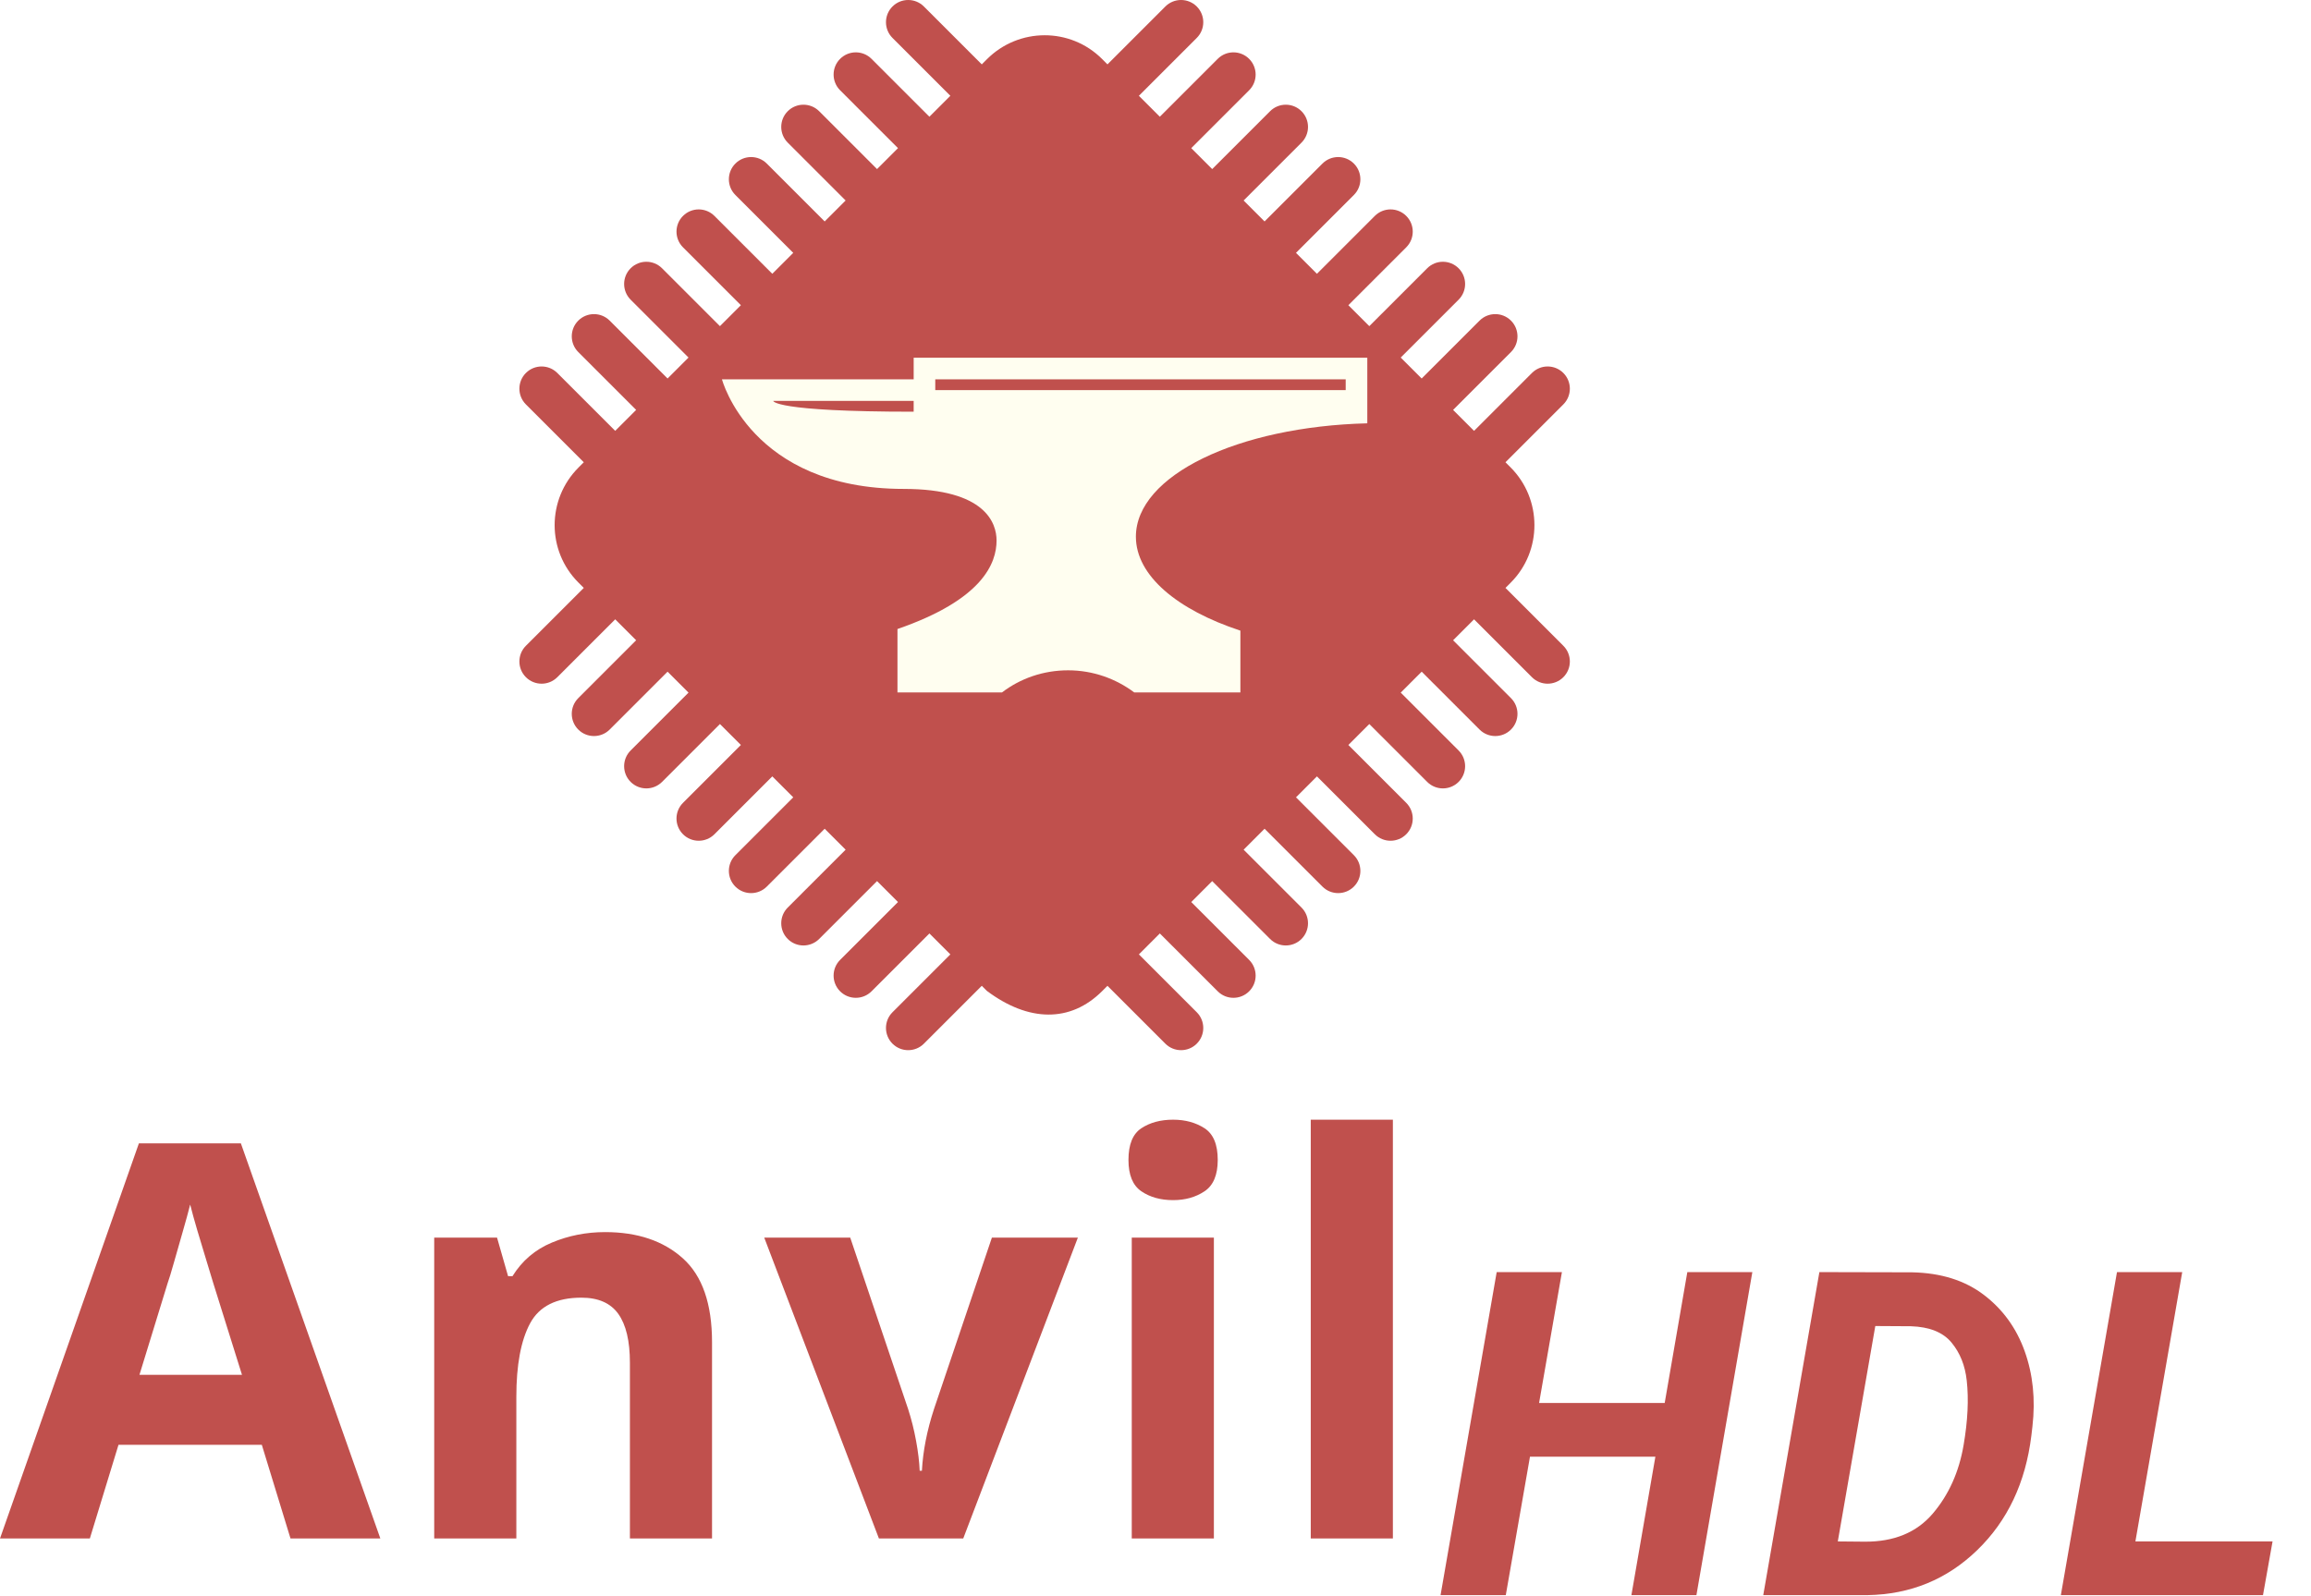
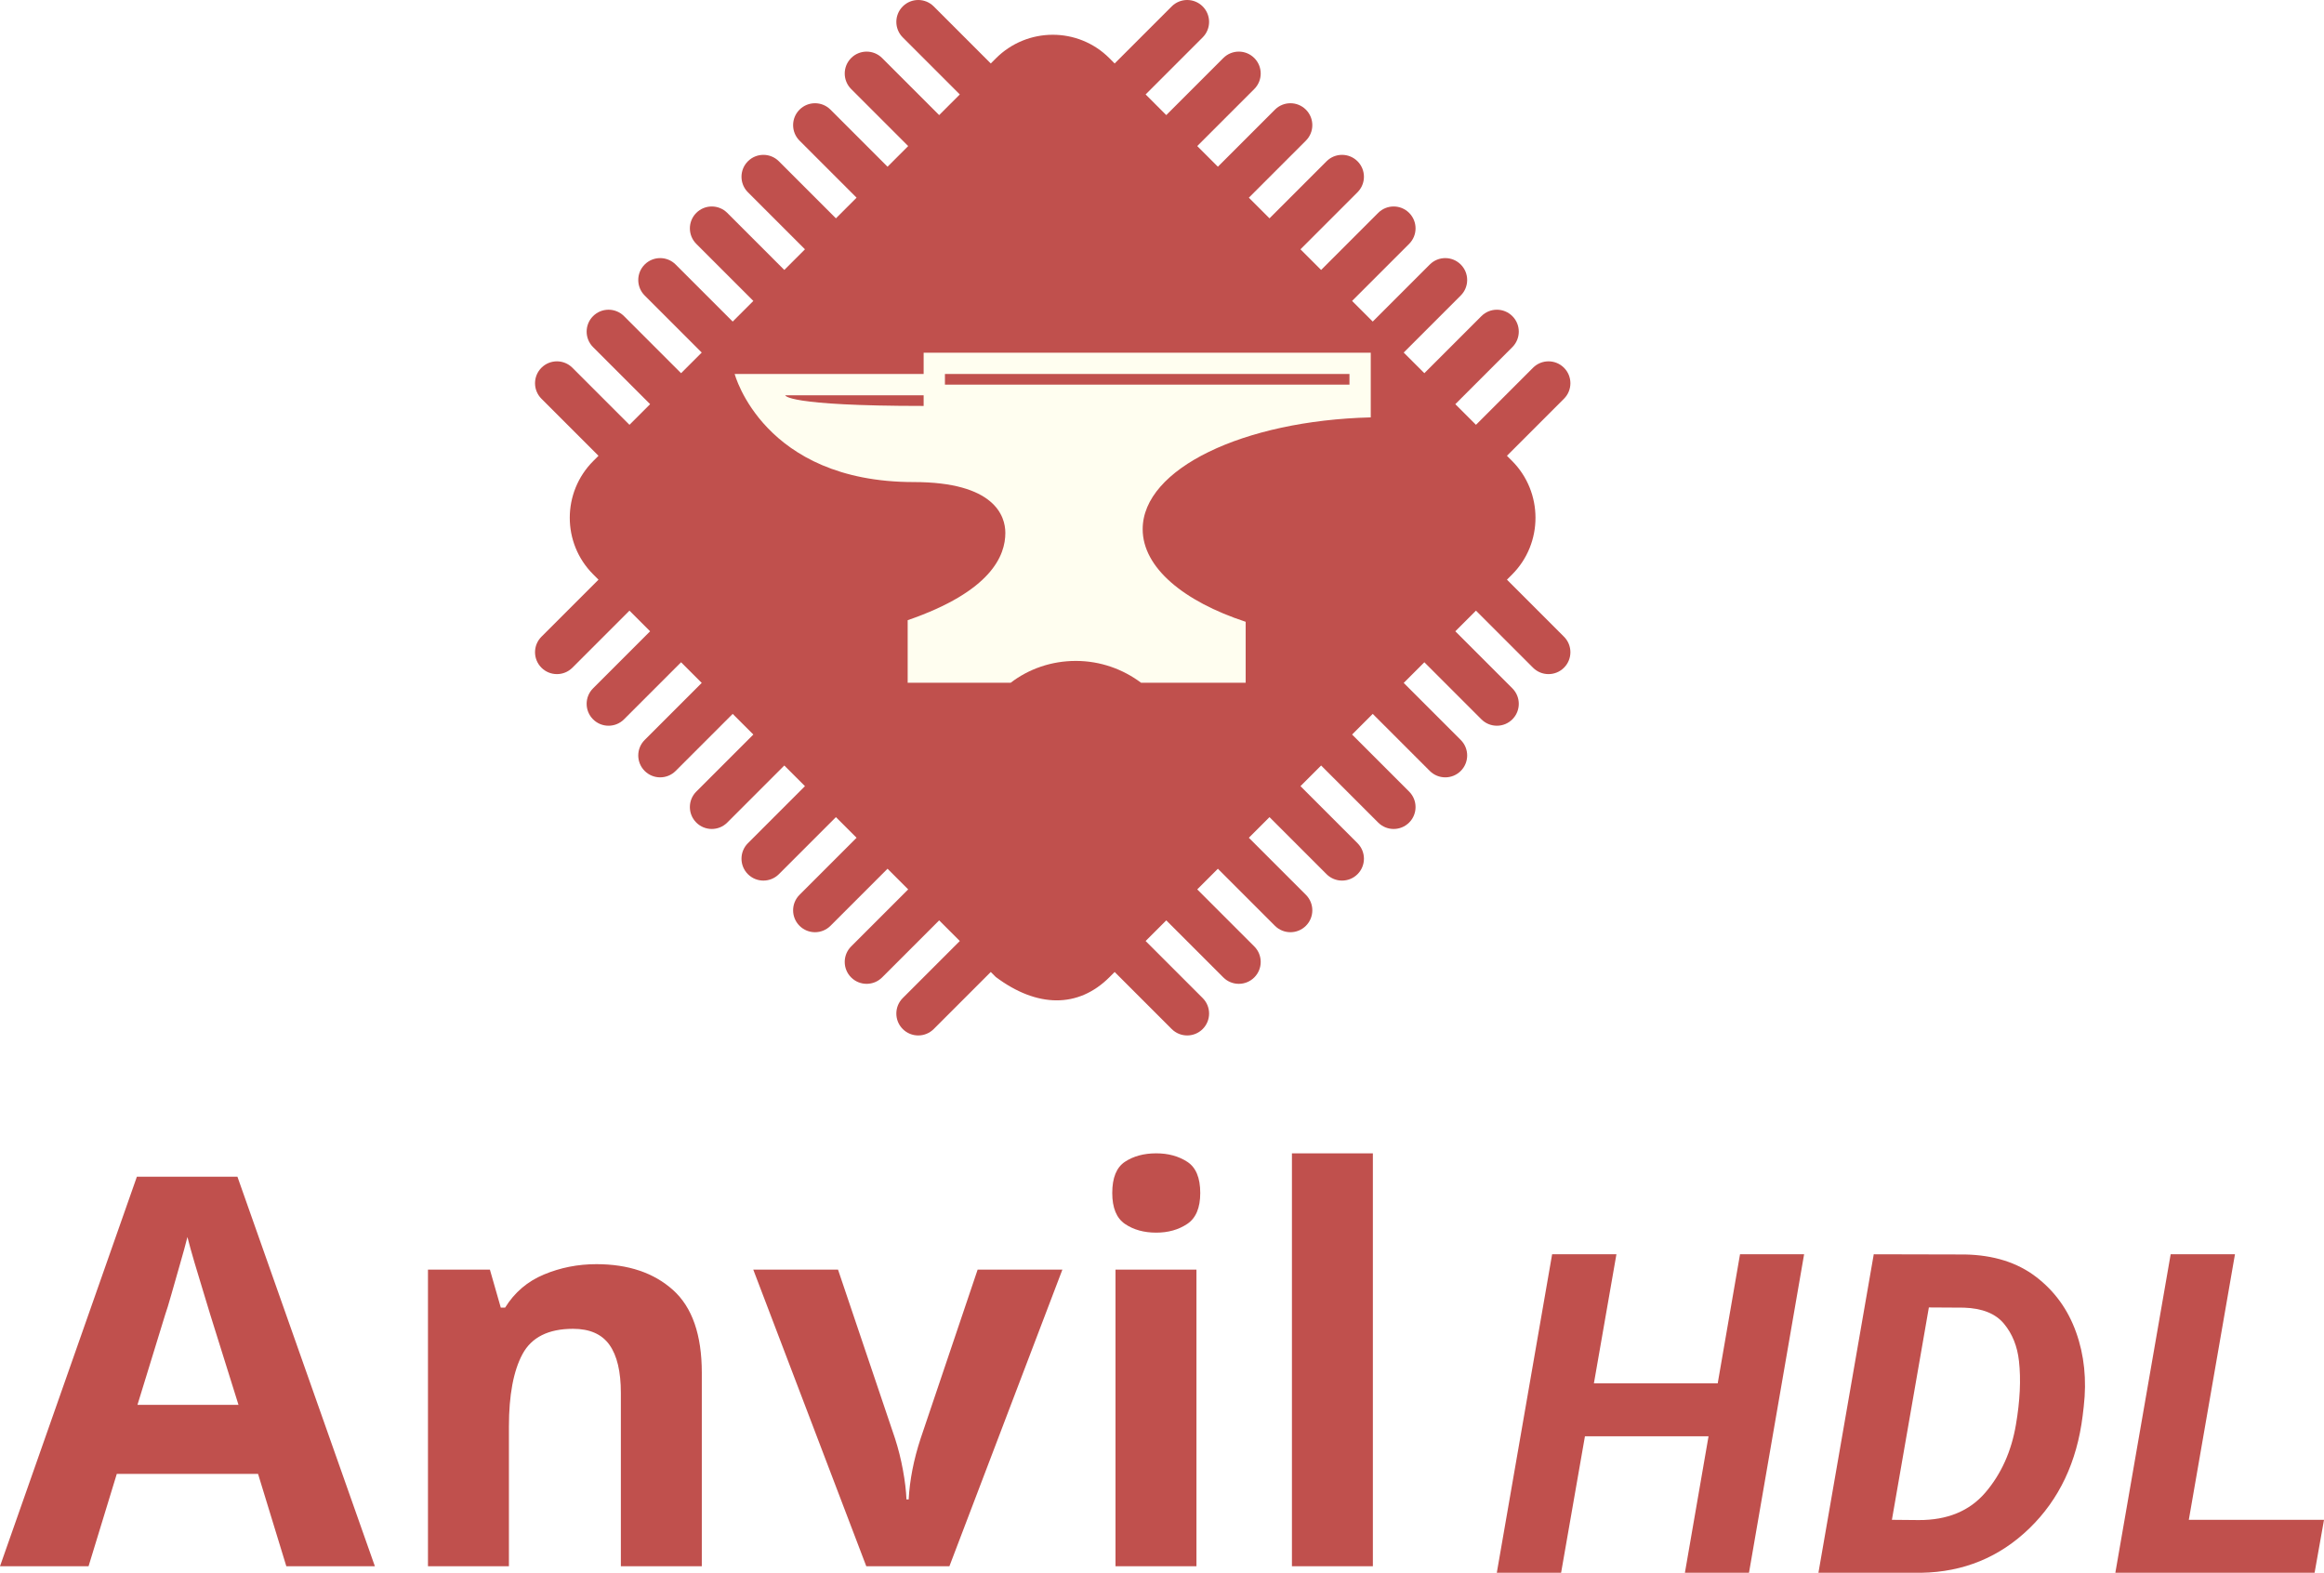
- <svg xmlns="http://www.w3.org/2000/svg" xmlns:xlink="http://www.w3.org/1999/xlink" fill="#000000" version="1.1" id="Layer_1" width="3186.352" height="2199.937" viewBox="0 0 1019.633 703.98" enable-background="new 0 0 256 256" xml:space="preserve">
+ <svg xmlns="http://www.w3.org/2000/svg" xmlns:xlink="http://www.w3.org/1999/xlink" fill="#000000" version="1.1" id="Layer_1" width="3250.959" height="2199.937" viewBox="0 0 1040.307 703.98" enable-background="new 0 0 256 256" xml:space="preserve">
  <defs id="defs1">
    <linearGradient id="linearGradient3">
      <stop style="stop-color:#000000;stop-opacity:1;" offset="0" id="stop3" />
      <stop style="stop-color:#000000;stop-opacity:0;" offset="1" id="stop4" />
    </linearGradient>
    <linearGradient xlink:href="#linearGradient3" id="linearGradient4" x1="0" y1="256.212" x2="512.424" y2="256.212" gradientUnits="userSpaceOnUse" />
  </defs>
-   <g style="fill:#c0504d;fill-opacity:1" id="g3" transform="matrix(-0.5776325,0.5776325,-0.5776325,-0.5776325,756.8895,231.7363)">
+   <g style="fill:#c0504d;fill-opacity:1" id="g3" transform="matrix(-0.5776325,0.5776325,-0.5776325,-0.5776325,767.2267,231.7363)">
    <g id="g2" style="fill:#c0504d;fill-opacity:1">
      <g id="g1" style="fill:#c0504d;fill-opacity:1">
        <path d="m 500.424,168.212 c 6.624,0 12,-5.372 12,-12 0,-6.624 -5.376,-12 -12,-12 h -44.212 v -16 h 44.212 c 6.624,0 12,-5.376 12,-12 0,-6.628 -5.376,-12 -12,-12 h -44.212 v -3.88 c -4,-27.848 -19.728,-44.12 -43.992,-44.12 h -4.008 V 12 c 0,-6.624 -5.376,-12 -12,-12 -6.632,0 -12,5.376 -12,12 v 44.212 h -16 V 12 c 0,-6.624 -5.376,-12 -12,-12 -6.632,0 -12,5.376 -12,12 v 44.212 h -16 V 12 c 0,-6.624 -5.376,-12 -12,-12 -6.632,0 -12,5.376 -12,12 v 44.212 h -16 V 12 c 0,-6.624 -5.376,-12 -12,-12 -6.632,0 -12,5.376 -12,12 v 44.212 h -16 V 12 c 0,-6.624 -5.376,-12 -12,-12 -6.632,0 -12,5.376 -12,12 v 44.212 h -16 V 12 c 0,-6.624 -5.376,-12 -12,-12 -6.632,0 -12,5.376 -12,12 v 44.212 h -16 V 12 c 0,-6.624 -5.376,-12 -12,-12 -6.632,0 -12,5.376 -12,12 v 44.212 h -16 V 12 c 0,-6.624 -5.376,-12 -12,-12 -6.632,0 -12,5.376 -12,12 v 44.212 h -3.984 c -24.26,0 -44.016,19.86 -44.016,44.12 v 3.88 H 12 c -6.632,0 -12,5.372 -12,12 0,6.624 5.368,12 12,12 h 44.212 v 16 H 12 c -6.632,0 -12,5.376 -12,12 0,6.628 5.368,12 12,12 h 44.212 v 16 H 12 c -6.632,0 -12,5.372 -12,12 0,6.624 5.368,12 12,12 h 44.212 v 16 H 12 c -6.632,0 -12,5.372 -12,12 0,6.624 5.368,12 12,12 h 44.212 v 16 H 12 c -6.632,0 -12,5.376 -12,12 0,6.628 5.368,12 12,12 h 44.212 v 16 H 12 c -6.632,0 -12,5.372 -12,12 0,6.628 5.368,12 12,12 h 44.212 v 16 H 12 c -6.632,0 -12,5.376 -12,12 0,6.628 5.368,12 12,12 h 44.212 v 16 H 12 c -6.632,0 -12,5.372 -12,12 0,6.624 5.368,12 12,12 h 44.212 v 4.112 c 0,24.264 19.756,43.888 44.016,43.888 h 3.984 v 44.212 c 0,6.624 5.368,12 12,12 6.624,0 12,-5.376 12,-12 v -44.212 h 16 v 44.212 c 0,6.624 5.368,12 12,12 6.624,0 12,-5.376 12,-12 v -44.212 h 16 v 44.212 c 0,6.624 5.368,12 12,12 6.624,0 12,-5.376 12,-12 v -44.212 h 16 v 44.212 c 0,6.624 5.368,12 12,12 6.624,0 12,-5.376 12,-12 v -44.212 h 16 v 44.212 c 0,6.624 5.368,12 12,12 6.624,0 12,-5.376 12,-12 v -44.212 h 16 v 44.212 c 0,6.624 5.368,12 12,12 6.624,0 12,-5.376 12,-12 v -44.212 h 16 v 44.212 c 0,6.624 5.368,12 12,12 6.624,0 12,-5.376 12,-12 v -44.212 h 16 v 44.212 c 0,6.624 5.368,12 12,12 6.624,0 12,-5.376 12,-12 v -44.212 h 4.008 c 24.264,0 43.992,-19.624 43.992,-43.888 v -4.112 h 44.212 c 6.624,0 12,-5.376 12,-12 0,-6.628 -5.376,-12 -12,-12 h -44.212 v -16 h 44.212 c 6.624,0 12,-5.372 12,-12 0,-6.624 -5.376,-12 -12,-12 h -44.212 v -16 h 44.212 c 6.624,0 12,-5.372 12,-12 0,-6.628 -5.376,-12 -12,-12 h -44.212 v -16 h 44.212 c 6.624,0 12,-5.372 12,-12 0,-6.624 -5.376,-12 -12,-12 h -44.212 v -16 h 44.212 c 6.624,0 12,-5.376 12,-12 0,-6.628 -5.376,-12 -12,-12 h -44.212 v -16 h 44.212 c 6.624,0 12,-5.376 12,-12 0,-6.628 -5.376,-12 -12,-12 h -44.212 v -16 z" id="path1-6" style="fill:#c0504d;fill-opacity:1" />
      </g>
    </g>
  </g>
-   <path d="m 603.264,186.822 v -28.95 H 403.118 v 9.531 h -84.586 c 0,0 12.747,48.369 80.178,48.369 36.098,0 40.982,15.13 40.982,22.755 0,10.007 -6.076,26.091 -43.723,39.076 v 27.997 h 46.105 c 8.101,-6.195 18.228,-9.769 29.188,-9.769 10.96,0 21.087,3.693 29.188,9.769 h 46.82 c 0,0 0,-17.989 0,-27.282 -27.878,-9.173 -46.105,-24.304 -46.105,-41.459 0,-27.044 45.033,-48.607 102.099,-50.037 z m -200.147,-5.123 c -61.95,0 -61.95,-4.765 -61.95,-4.765 h 61.95 c 0,0 0,2.859 0,4.765 z m 9.531,-9.531 v -4.765 h 181.085 v 4.765 z" id="path1" style="fill:#fffef0;fill-opacity:1;stroke-width:1.191" />
-   <text xml:space="preserve" style="font-size:243.2px;font-family:FreeSans;-inkscape-font-specification:'FreeSans, Normal';text-align:start;letter-spacing:4.8px;writing-mode:lr-tb;direction:ltr;text-anchor:start;fill:#c0504d;fill-opacity:1;stroke-width:0.32" x="0" y="678.98" id="text6">
-     <tspan id="tspan6" style="font-style:normal;font-variant:normal;font-weight:bold;font-stretch:normal;font-size:243.2px;font-family:'PT Serif';-inkscape-font-specification:'PT Serif Bold';letter-spacing:4.8px;fill:#c0504d;fill-opacity:1;stroke-width:0.32" x="0" y="678.98">Anvil<tspan style="font-style:italic;font-variant:normal;font-weight:bold;font-stretch:normal;font-size:200.533px;font-family:Roboto;-inkscape-font-specification:'Roboto Bold';letter-spacing:4.8px;fill:#c0504d;fill-opacity:1" id="tspan7" dy="25">HDL</tspan>
-     </tspan>
-   </text>
+   <path d="m 613.602,186.822 v -28.95 H 413.455 v 9.531 h -84.586 c 0,0 12.747,48.369 80.178,48.369 36.098,0 40.982,15.13 40.982,22.755 0,10.007 -6.076,26.091 -43.723,39.076 v 27.997 h 46.105 c 8.101,-6.195 18.228,-9.769 29.188,-9.769 10.96,0 21.087,3.693 29.188,9.769 h 46.82 c 0,0 0,-17.989 0,-27.282 -27.878,-9.173 -46.105,-24.304 -46.105,-41.459 0,-27.044 45.033,-48.607 102.099,-50.037 z m -200.147,-5.123 c -61.95,0 -61.95,-4.765 -61.95,-4.765 h 61.95 c 0,0 0,2.859 0,4.765 z m 9.531,-9.531 v -4.765 h 181.085 v 4.765 z" id="path1" style="fill:#fffef0;fill-opacity:1;stroke-width:1.191" />
+   <g id="g5" transform="translate(-401.1853,465.5196)">
+     <text xml:space="preserve" style="font-size:243.2px;font-family:FreeSans;-inkscape-font-specification:'FreeSans, Normal';text-align:start;letter-spacing:4.8px;writing-mode:lr-tb;direction:ltr;text-anchor:start;fill:#c0504d;fill-opacity:1;stroke-width:0.32" x="401.185" y="235.542" id="text6">
+       <tspan id="tspan6" style="font-style:normal;font-variant:normal;font-weight:bold;font-stretch:normal;font-size:243.2px;font-family:'PT Serif';-inkscape-font-specification:'PT Serif Bold';letter-spacing:4.8px;fill:#c0504d;fill-opacity:1;stroke-width:0.32" x="401.185" y="235.542">Anvil<tspan style="font-style:italic;font-variant:normal;font-weight:bold;font-stretch:normal;font-size:200.533px;font-family:Roboto;-inkscape-font-specification:'Roboto Bold';letter-spacing:6.4px;fill:#c0504d;fill-opacity:1" id="tspan7" />
+       </tspan>
+     </text>
+     <text xml:space="preserve" style="font-weight:bold;font-size:200.533px;font-family:Roboto;-inkscape-font-specification:'Roboto Bold';text-align:start;letter-spacing:6.4px;writing-mode:lr-tb;direction:ltr;text-anchor:start;fill:#c0504d;fill-opacity:1;stroke-width:0.32" x="1069.143" y="238.46" id="text2">
+       <tspan id="tspan2" style="font-style:italic;fill:#c0504d;fill-opacity:1;stroke-width:0.32" x="1069.143" y="238.46">HDL</tspan>
+     </text>
+   </g>
</svg>
